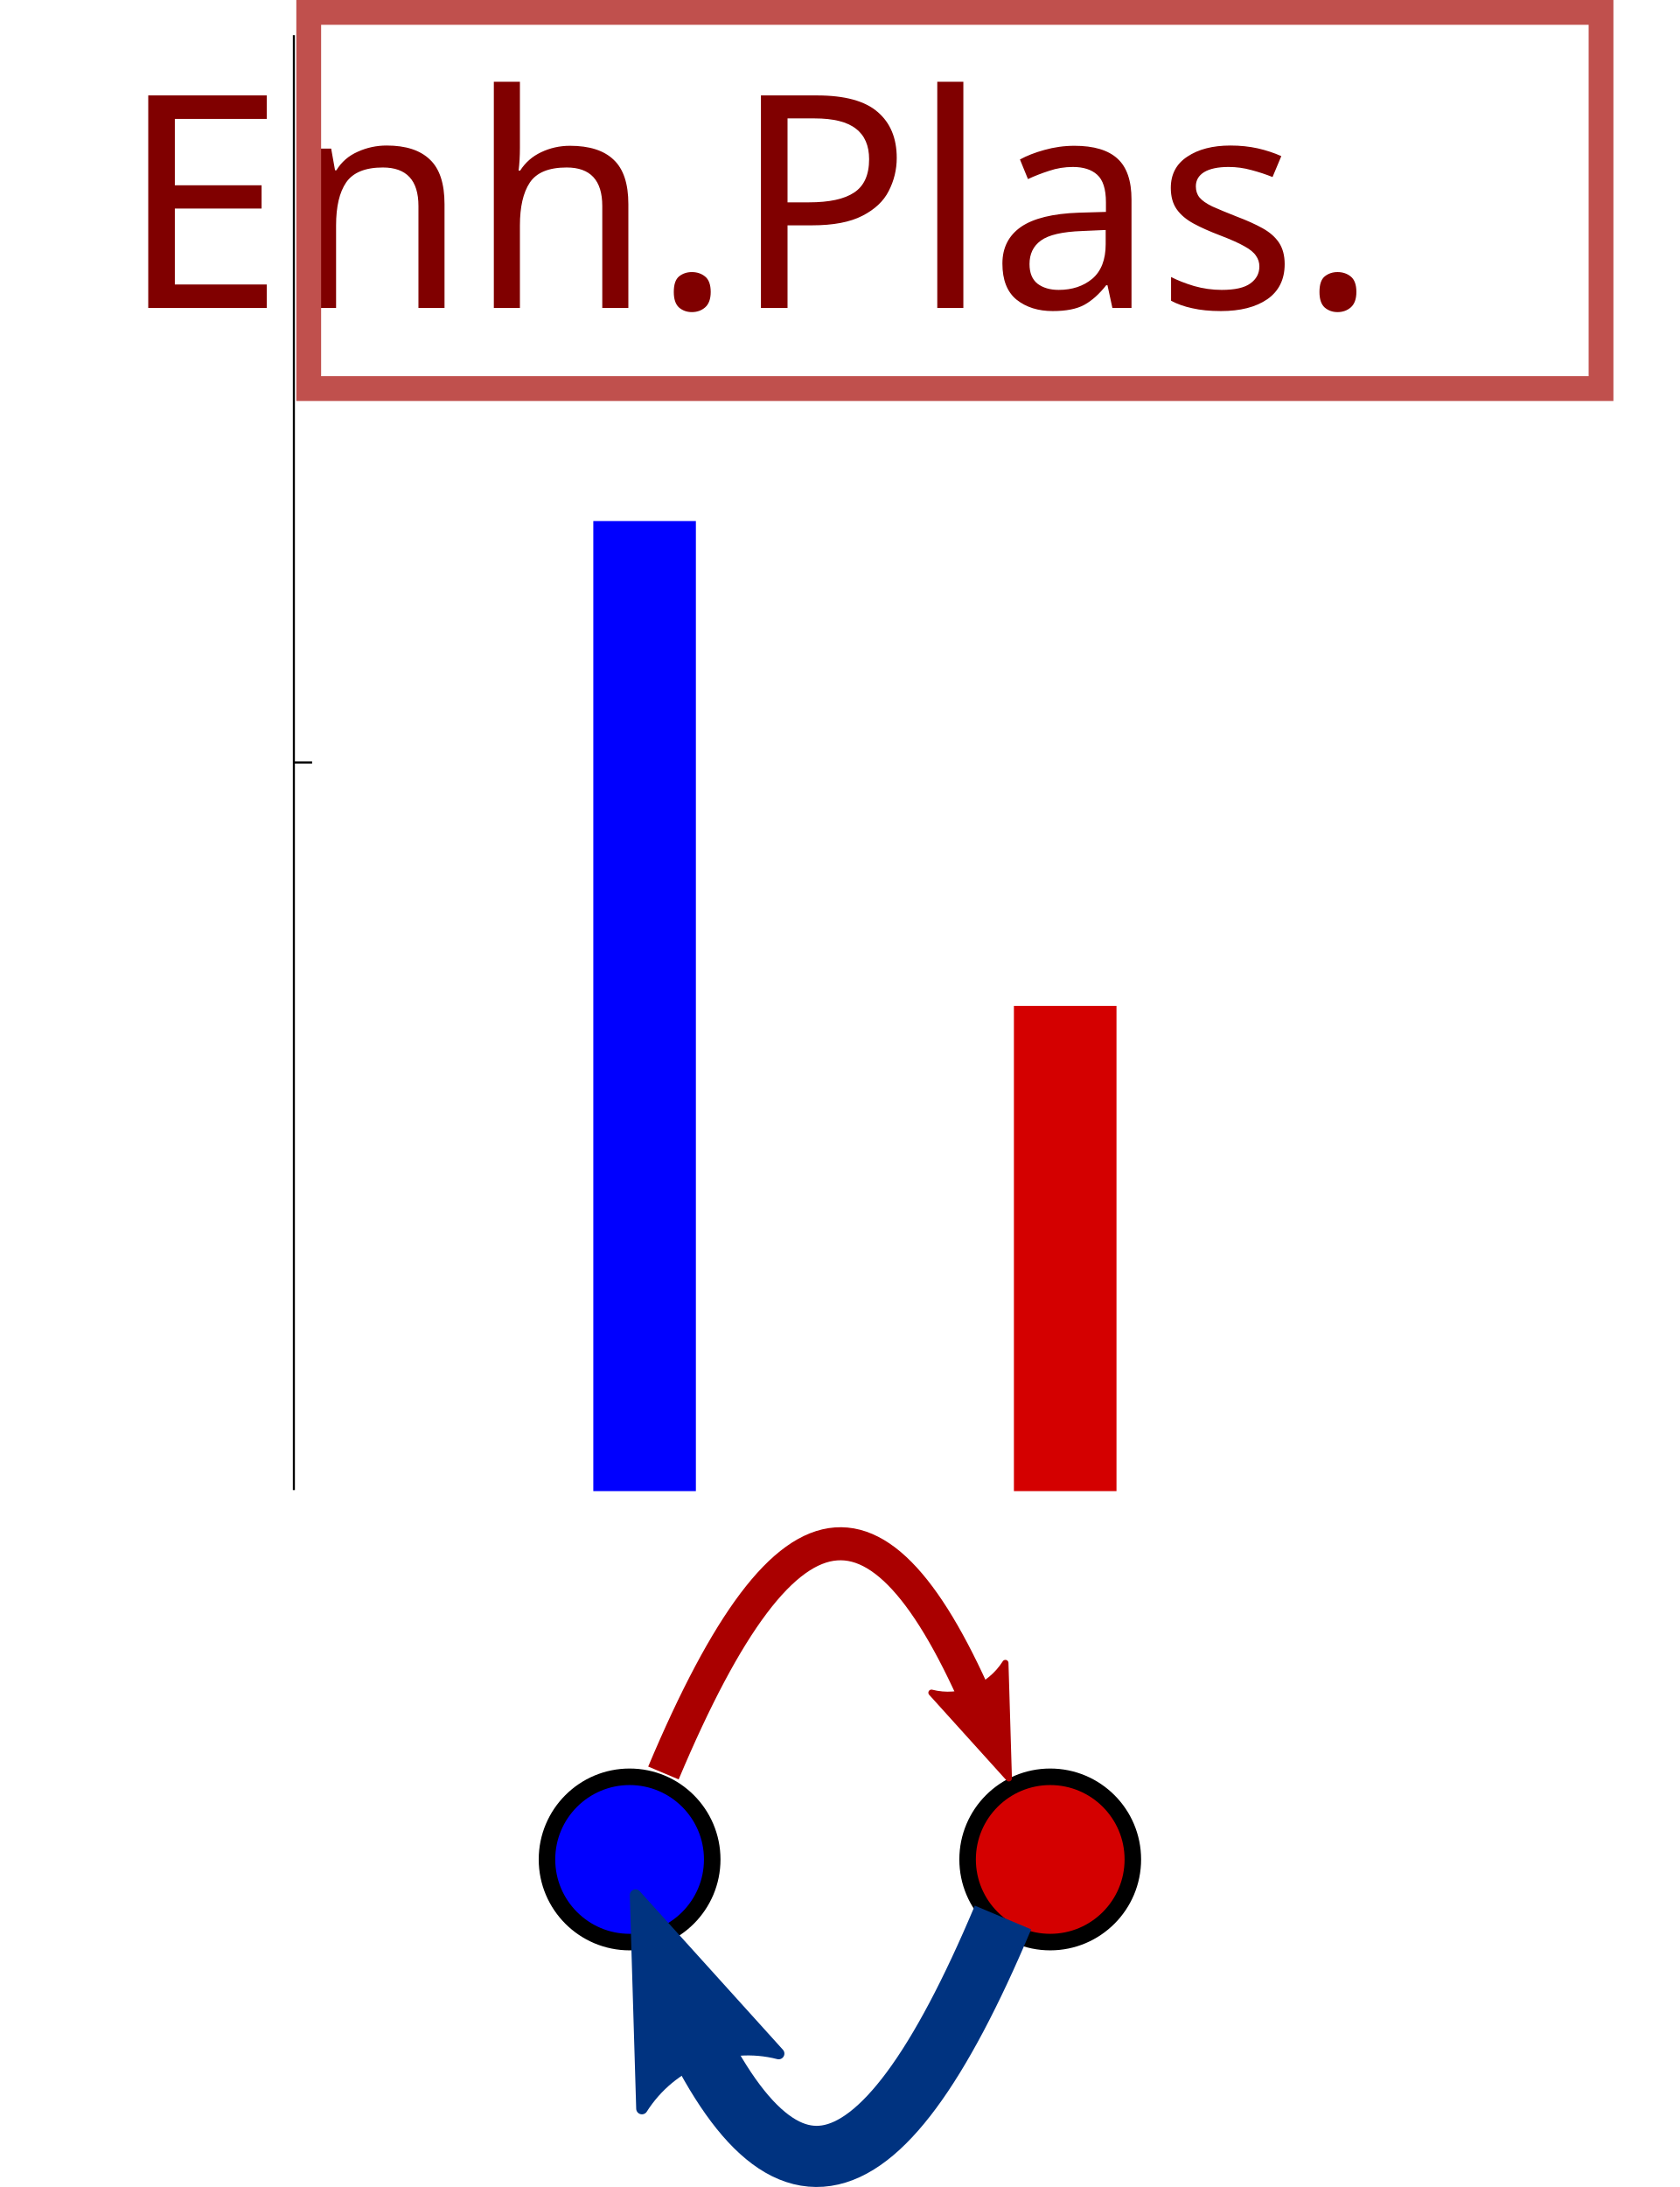
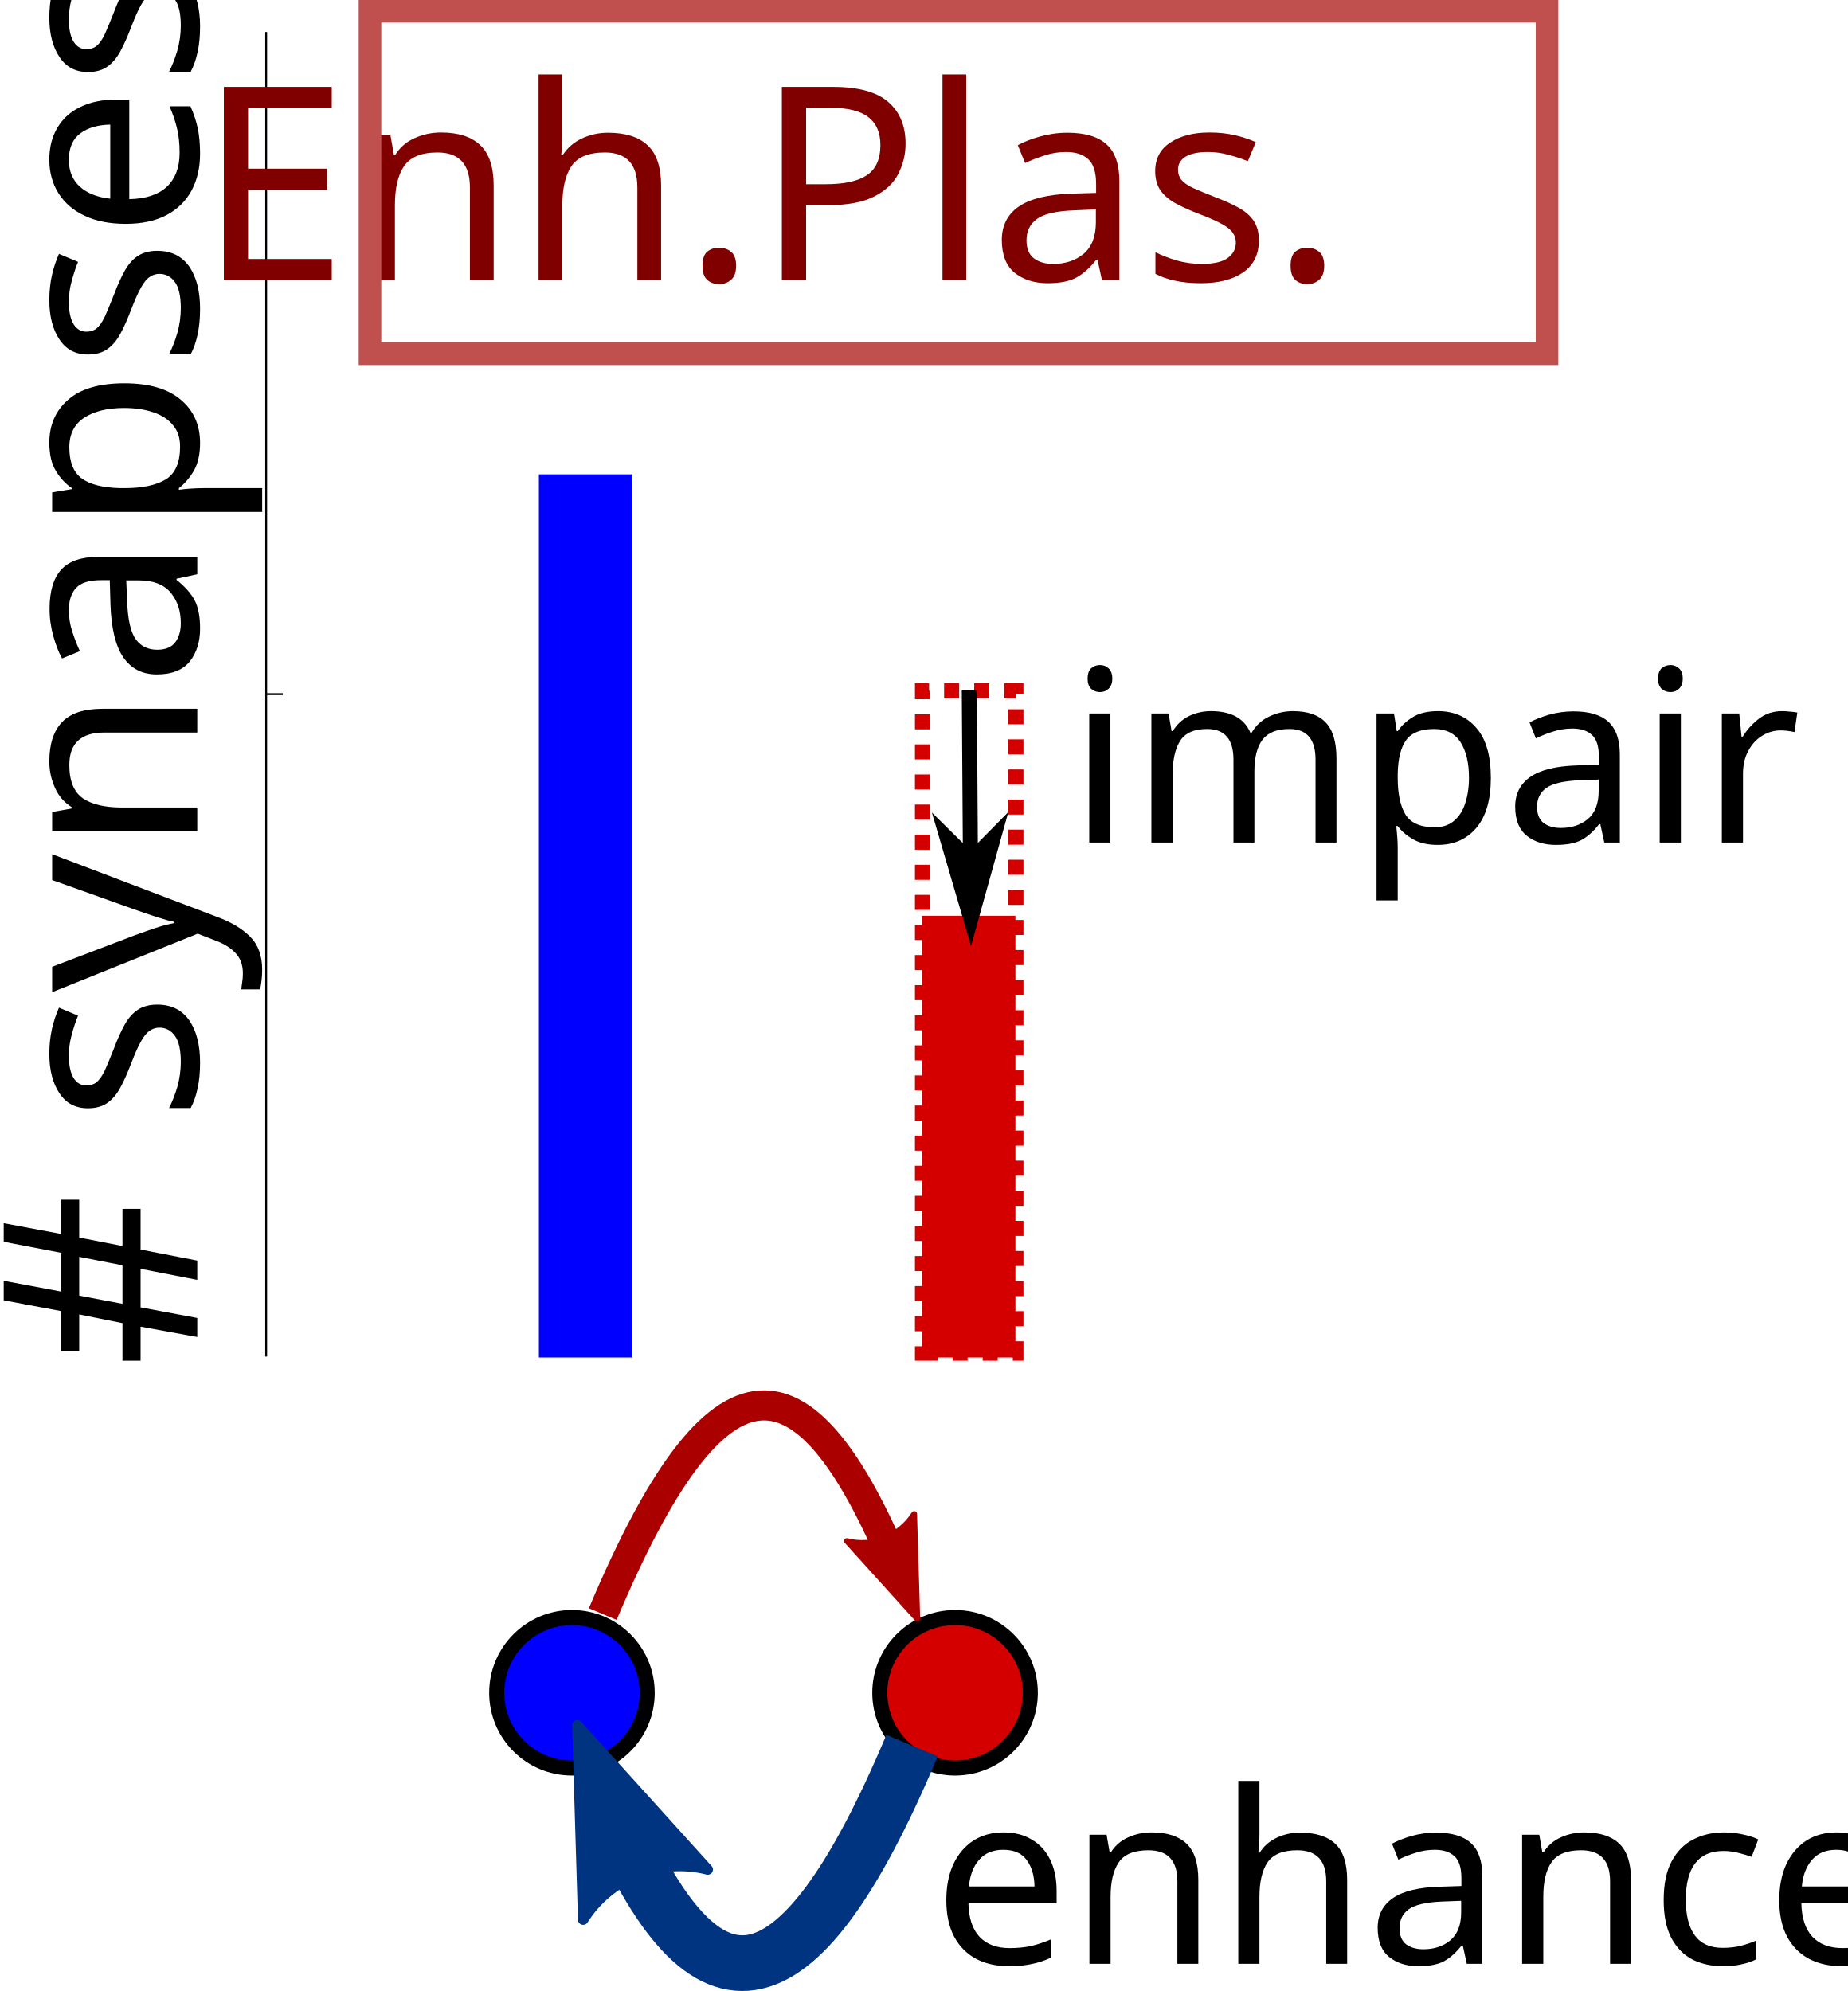
- <svg xmlns="http://www.w3.org/2000/svg" width="101.659" height="132.313" id="svg2" version="1.1">
+ <svg xmlns="http://www.w3.org/2000/svg" width="122.766" height="132.313" id="svg2" version="1.1">
  <defs id="defs4">
+     <marker orient="auto" refY="0" refX="0" id="Arrow1Mend" style="overflow:visible">
+       <path id="path4020" d="M 0,0 5,-5 -12.5,0 5,5 0,0 z" style="fill-rule:evenodd;stroke:#000000;stroke-width:1pt" transform="matrix(-0.4,0,0,-0.4,-4,0)" />
+     </marker>
+     <marker orient="auto" refY="0" refX="0" id="Arrow1Lend" style="overflow:visible">
+       <path id="path4014" d="M 0,0 5,-5 -12.5,0 5,5 0,0 z" style="fill-rule:evenodd;stroke:#000000;stroke-width:1pt" transform="matrix(-0.8,0,0,-0.8,-10,0)" />
+     </marker>
    <marker orient="auto" refY="0" refX="0" id="Arrow2Send" style="overflow:visible">
      <path id="path4544" style="font-size:12px;fill-rule:evenodd;stroke-width:0.625;stroke-linejoin:round" d="M 8.719,4.034 -2.207,0.016 8.719,-4.002 c -1.745,2.372 -1.735,5.617 -6e-7,8.035 z" transform="matrix(-0.3,0,0,-0.3,0.69,0)" />
    </marker>
    <marker orient="auto" refY="0" refX="0" id="Arrow2Sstart" style="overflow:visible">
      <path id="path4541" style="font-size:12px;fill-rule:evenodd;stroke-width:0.625;stroke-linejoin:round" d="M 8.719,4.034 -2.207,0.016 8.719,-4.002 c -1.745,2.372 -1.735,5.617 -6e-7,8.035 z" transform="matrix(0.3,0,0,0.3,-0.69,0)" />
    </marker>
    <marker orient="auto" refY="0" refX="0" id="Arrow2Send-4" style="overflow:visible">
      <path id="path4544-5" style="font-size:12px;fill-rule:evenodd;stroke-width:0.625;stroke-linejoin:round" d="M 8.719,4.034 -2.207,0.016 8.719,-4.002 c -1.745,2.372 -1.735,5.617 -6e-7,8.035 z" transform="matrix(-0.3,0,0,-0.3,0.69,0)" />
    </marker>
    <marker orient="auto" refY="0" refX="0" id="Arrow2Send-3" style="overflow:visible">
      <path id="path4544-52" style="font-size:12px;fill-rule:evenodd;stroke-width:0.625;stroke-linejoin:round" d="M 8.719,4.034 -2.207,0.016 8.719,-4.002 c -1.745,2.372 -1.735,5.617 -6e-7,8.035 z" transform="matrix(-0.3,0,0,-0.3,0.69,0)" />
    </marker>
    <marker orient="auto" refY="0" refX="0" id="Arrow2Send-9" style="overflow:visible">
      <path id="path4544-4" style="font-size:12px;fill-rule:evenodd;stroke-width:0.625;stroke-linejoin:round" d="M 8.719,4.034 -2.207,0.016 8.719,-4.002 c -1.745,2.372 -1.735,5.617 -6e-7,8.035 z" transform="matrix(-0.3,0,0,-0.3,0.69,0)" />
    </marker>
    <marker orient="auto" refY="0" refX="0" id="Arrow2Send-0" style="overflow:visible">
      <path id="path4544-59" style="font-size:12px;fill-rule:evenodd;stroke-width:0.625;stroke-linejoin:round" d="M 8.719,4.034 -2.207,0.016 8.719,-4.002 c -1.745,2.372 -1.735,5.617 -6e-7,8.035 z" transform="matrix(-0.3,0,0,-0.3,0.69,0)" />
    </marker>
    <marker orient="auto" refY="0" refX="0" id="Arrow2Send-6" style="overflow:visible">
      <path id="path4544-594" style="font-size:12px;fill-rule:evenodd;stroke-width:0.625;stroke-linejoin:round" d="M 8.719,4.034 -2.207,0.016 8.719,-4.002 c -1.745,2.372 -1.735,5.617 -6e-7,8.035 z" transform="matrix(-0.3,0,0,-0.3,0.69,0)" />
    </marker>
    <marker orient="auto" refY="0" refX="0" id="Arrow2Send-43" style="overflow:visible">
      <path id="path4544-54" style="font-size:12px;fill-rule:evenodd;stroke-width:0.625;stroke-linejoin:round" d="M 8.719,4.034 -2.207,0.016 8.719,-4.002 c -1.745,2.372 -1.735,5.617 -6e-7,8.035 z" transform="matrix(-0.3,0,0,-0.3,0.69,0)" />
    </marker>
    <marker orient="auto" refY="0" refX="0" id="Arrow2Send-41" style="overflow:visible">
      <path id="path4544-6" style="font-size:12px;fill-rule:evenodd;stroke-width:0.625;stroke-linejoin:round" d="M 8.719,4.034 -2.207,0.016 8.719,-4.002 c -1.745,2.372 -1.735,5.617 -6e-7,8.035 z" transform="matrix(-0.3,0,0,-0.3,0.69,0)" />
    </marker>
    <marker orient="auto" refY="0" refX="0" id="Arrow2Send-1" style="overflow:visible">
      <path id="path4544-58" style="font-size:12px;fill-rule:evenodd;stroke-width:0.625;stroke-linejoin:round" d="M 8.719,4.034 -2.207,0.016 8.719,-4.002 c -1.745,2.372 -1.735,5.617 -6e-7,8.035 z" transform="matrix(-0.3,0,0,-0.3,0.69,0)" />
    </marker>
    <marker orient="auto" refY="0" refX="0" id="Arrow2Send-01" style="overflow:visible">
      <path id="path4544-40" style="font-size:12px;fill-rule:evenodd;stroke-width:0.625;stroke-linejoin:round" d="M 8.719,4.034 -2.207,0.016 8.719,-4.002 c -1.745,2.372 -1.735,5.617 -6e-7,8.035 z" transform="matrix(-0.3,0,0,-0.3,0.69,0)" />
    </marker>
    <marker orient="auto" refY="0" refX="0" id="Arrow2Send-91" style="overflow:visible">
      <path id="path4544-7" style="font-size:12px;fill-rule:evenodd;stroke-width:0.625;stroke-linejoin:round" d="M 8.719,4.034 -2.207,0.016 8.719,-4.002 c -1.745,2.372 -1.735,5.617 -6e-7,8.035 z" transform="matrix(-0.3,0,0,-0.3,0.69,0)" />
    </marker>
    <marker orient="auto" refY="0" refX="0" id="Arrow2Send-96" style="overflow:visible">
      <path id="path4544-8" style="font-size:12px;fill-rule:evenodd;stroke-width:0.625;stroke-linejoin:round" d="M 8.719,4.034 -2.207,0.016 8.719,-4.002 c -1.745,2.372 -1.735,5.617 -6e-7,8.035 z" transform="matrix(-0.3,0,0,-0.3,0.69,0)" />
    </marker>
    <marker orient="auto" refY="0" refX="0" id="Arrow2Send-30" style="overflow:visible">
      <path id="path4544-2" style="font-size:12px;fill-rule:evenodd;stroke-width:0.625;stroke-linejoin:round" d="M 8.719,4.034 -2.207,0.016 8.719,-4.002 c -1.745,2.372 -1.735,5.617 -6e-7,8.035 z" transform="matrix(-0.3,0,0,-0.3,0.69,0)" />
    </marker>
    <marker orient="auto" refY="0" refX="0" id="Arrow2Send-92" style="overflow:visible">
      <path id="path4544-24" style="font-size:12px;fill-rule:evenodd;stroke-width:0.625;stroke-linejoin:round" d="M 8.719,4.034 -2.207,0.016 8.719,-4.002 c -1.745,2.372 -1.735,5.617 -6e-7,8.035 z" transform="matrix(-0.3,0,0,-0.3,0.69,0)" />
    </marker>
    <marker orient="auto" refY="0" refX="0" id="Arrow2Send-8" style="overflow:visible">
      <path id="path4544-72" style="font-size:12px;fill-rule:evenodd;stroke-width:0.625;stroke-linejoin:round" d="M 8.719,4.034 -2.207,0.016 8.719,-4.002 c -1.745,2.372 -1.735,5.617 -6e-7,8.035 z" transform="matrix(-0.3,0,0,-0.3,0.69,0)" />
    </marker>
    <marker orient="auto" refY="0" refX="0" id="Arrow2Send-34" style="overflow:visible">
      <path id="path4544-3" style="font-size:12px;fill-rule:evenodd;stroke-width:0.625;stroke-linejoin:round" d="M 8.719,4.034 -2.207,0.016 8.719,-4.002 c -1.745,2.372 -1.735,5.617 -6e-7,8.035 z" transform="matrix(-0.3,0,0,-0.3,0.69,0)" />
    </marker>
    <marker orient="auto" refY="0" refX="0" id="Arrow2Send-32" style="overflow:visible">
      <path id="path4544-76" style="font-size:12px;fill-rule:evenodd;stroke-width:0.625;stroke-linejoin:round" d="M 8.719,4.034 -2.207,0.016 8.719,-4.002 c -1.745,2.372 -1.735,5.617 -6e-7,8.035 z" transform="matrix(-0.3,0,0,-0.3,0.69,0)" />
    </marker>
    <marker orient="auto" refY="0" refX="0" id="Arrow2Send-36" style="overflow:visible">
      <path id="path4544-9" style="font-size:12px;fill-rule:evenodd;stroke-width:0.625;stroke-linejoin:round" d="M 8.719,4.034 -2.207,0.016 8.719,-4.002 c -1.745,2.372 -1.735,5.617 -6e-7,8.035 z" transform="matrix(-0.3,0,0,-0.3,0.69,0)" />
    </marker>
    <marker orient="auto" refY="0" refX="0" id="Arrow2Send-33" style="overflow:visible">
      <path id="path4544-0" style="font-size:12px;fill-rule:evenodd;stroke-width:0.625;stroke-linejoin:round" d="M 8.719,4.034 -2.207,0.016 8.719,-4.002 c -1.745,2.372 -1.735,5.617 -6e-7,8.035 z" transform="matrix(-0.3,0,0,-0.3,0.69,0)" />
    </marker>
    <marker orient="auto" refY="0" refX="0" id="Arrow2Sendu" style="overflow:visible">
      <path id="path3966" style="font-size:12px;fill:#800000;fill-rule:evenodd;stroke:#800000;stroke-width:0.625;stroke-linejoin:round" d="M 8.719,4.034 -2.207,0.016 8.719,-4.002 c -1.745,2.372 -1.735,5.617 -6e-7,8.035 z" transform="matrix(-0.3,0,0,-0.3,0.69,0)" />
    </marker>
    <marker orient="auto" refY="0" refX="0" id="Arrow2SenduU" style="overflow:visible">
      <path id="path4080" style="font-size:12px;fill:#0000aa;fill-rule:evenodd;stroke:#0000aa;stroke-width:0.625;stroke-linejoin:round" d="M 8.719,4.034 -2.207,0.016 8.719,-4.002 c -1.745,2.372 -1.735,5.617 -6e-7,8.035 z" transform="matrix(-0.3,0,0,-0.3,0.69,0)" />
    </marker>
    <marker orient="auto" refY="0" refX="0" id="Arrow2SenduU0" style="overflow:visible">
      <path id="path4195" style="font-size:12px;fill:#003380;fill-rule:evenodd;stroke:#003380;stroke-width:0.625;stroke-linejoin:round" d="M 8.719,4.034 -2.207,0.016 8.719,-4.002 c -1.745,2.372 -1.735,5.617 -6e-7,8.035 z" transform="matrix(-0.3,0,0,-0.3,0.69,0)" />
    </marker>
    <marker orient="auto" refY="0" refX="0" id="Arrow2SenduM" style="overflow:visible">
      <path id="path4314" style="font-size:12px;fill:#aa0000;fill-rule:evenodd;stroke:#aa0000;stroke-width:0.625;stroke-linejoin:round" d="M 8.719,4.034 -2.207,0.016 8.719,-4.002 c -1.745,2.372 -1.735,5.617 -6e-7,8.035 z" transform="matrix(-0.3,0,0,-0.3,0.69,0)" />
    </marker>
    <marker orient="auto" refY="0" refX="0" id="Arrow2Send-33Jk" style="overflow:visible">
      <path id="path5285" style="font-size:12px;fill:#008000;fill-rule:evenodd;stroke:#008000;stroke-width:0.625;stroke-linejoin:round" d="M 8.719,4.034 -2.207,0.016 8.719,-4.002 c -1.745,2.372 -1.735,5.617 -6e-7,8.035 z" transform="matrix(-0.3,0,0,-0.3,0.69,0)" />
    </marker>
    <marker orient="auto" refY="0" refX="0" id="Arrow2Send-33V0" style="overflow:visible">
      <path id="path5294" style="font-size:12px;fill:#008000;fill-rule:evenodd;stroke:#008000;stroke-width:0.625;stroke-linejoin:round" d="M 8.719,4.034 -2.207,0.016 8.719,-4.002 c -1.745,2.372 -1.735,5.617 -6e-7,8.035 z" transform="matrix(-0.3,0,0,-0.3,0.69,0)" />
    </marker>
    <marker orient="auto" refY="0" refX="0" id="Arrow2Send-33d2" style="overflow:visible">
      <path id="path5288" style="font-size:12px;fill:#008000;fill-rule:evenodd;stroke:#008000;stroke-width:0.625;stroke-linejoin:round" d="M 8.719,4.034 -2.207,0.016 8.719,-4.002 c -1.745,2.372 -1.735,5.617 -6e-7,8.035 z" transform="matrix(-0.3,0,0,-0.3,0.69,0)" />
    </marker>
    <marker orient="auto" refY="0" refX="0" id="Arrow2Send-337r" style="overflow:visible">
      <path id="path5291" style="font-size:12px;fill:#008000;fill-rule:evenodd;stroke:#008000;stroke-width:0.625;stroke-linejoin:round" d="M 8.719,4.034 -2.207,0.016 8.719,-4.002 c -1.745,2.372 -1.735,5.617 -6e-7,8.035 z" transform="matrix(-0.3,0,0,-0.3,0.69,0)" />
    </marker>
  </defs>
-   <g id="layer1" transform="translate(-191.5128,-328.4377)">
+   <g id="layer1" transform="translate(-191.6127,-328.4377)">
    <path id="path130" style="fill:none;stroke:#000000;stroke-width:0.125;stroke-linecap:butt;stroke-linejoin:round;stroke-miterlimit:10;stroke-opacity:1;stroke-dasharray:none" d="m 209.297,374.567 1.104,0" />
    <path id="path156" style="fill:none;stroke:#000000;stroke-width:0.125;stroke-linecap:butt;stroke-linejoin:round;stroke-miterlimit:10;stroke-opacity:1;stroke-dasharray:none" d="m 209.297,418.588 0,-88.021" />
    <path transform="matrix(-1,0,0,1,440.0695,93.57143)" style="fill:#d40000;stroke:#000000;stroke-width:1;stroke-linecap:round;stroke-linejoin:round;stroke-miterlimit:4;stroke-dasharray:none;stroke-dashoffset:0" id="path2994-3-2-9" d="m 190,347.362 c 0,2.761 -2.239,5 -5,5 -2.761,0 -5,-2.239 -5,-5 0,-2.761 2.239,-5 5,-5 2.761,0 5,2.239 5,5 z" />
    <path transform="matrix(-1,0,0,1,414.6149,93.57143)" style="fill:#0000ff;stroke:#000000;stroke-width:1;stroke-linecap:round;stroke-linejoin:round;stroke-miterlimit:4;stroke-dasharray:none;stroke-dashoffset:0" id="path2994-5" d="m 190,347.362 c 0,2.761 -2.239,5 -5,5 -2.761,0 -5,-2.239 -5,-5 0,-2.761 2.239,-5 5,-5 2.761,0 5,2.239 5,5 z" />
    <path style="fill:none;stroke:#003380;stroke-width:3.7;stroke-linecap:butt;stroke-linejoin:miter;stroke-miterlimit:4;stroke-opacity:1;stroke-dasharray:none;stroke-dashoffset:0;marker-end:url(#Arrow2SenduU0)" d="m 252.212,444.446 c -7.696,18.279 -14.013,19.051 -20.356,3.28" id="path5894-5-1-9" />
    <path style="fill:none;stroke:#aa0000;stroke-width:2;stroke-linecap:butt;stroke-linejoin:miter;stroke-miterlimit:4;stroke-opacity:1;stroke-dasharray:none;marker-end:url(#Arrow2SenduM)" d="m 231.662,435.703 c 7.696,-18.279 13.542,-17.952 19.885,-2.18" id="path5894-5-8" />
    <text xml:space="preserve" style="font-size:16px;font-style:normal;font-weight:normal;line-height:125%;letter-spacing:0px;word-spacing:0px;fill:#000000;fill-opacity:1;stroke:none;font-family:Sans" x="182.416" y="386.919" id="text3119">
      <tspan id="tspan3121" x="182.416" y="386.919" />
    </text>
    <path d="m 227.418,418.65 6.208,0 0,-58.688 -6.208,0 0,58.688 z" style="fill:#0000ff;fill-opacity:1;fill-rule:evenodd;stroke:none" id="path174" />
    <path d="m 252.872,418.65 6.208,0 0,-29.354 -6.208,0 0,29.354 z" style="fill:#d40000;fill-opacity:1;fill-rule:evenodd;stroke:none" id="path178" />
-     <text xml:space="preserve" style="font-size:20px;font-style:normal;font-weight:normal;text-align:center;line-height:125%;letter-spacing:0px;word-spacing:0px;text-anchor:middle;fill:#000000;fill-opacity:1;stroke:none;font-family:Sans" x="249.814" y="347.07" id="text2993-8">
-       <tspan x="249.814" y="347.07" id="tspan2997-4" style="font-size:18px;font-weight:normal;fill:#800000;stroke:none;-inkscape-font-specification:Sans">Enh.Plas.</tspan>
+     <text xml:space="preserve" style="font-size:20px;font-style:normal;font-weight:normal;text-align:center;line-height:125%;letter-spacing:0px;word-spacing:0px;text-anchor:middle;fill:#000000;fill-opacity:1;stroke:none;font-family:Sans" x="255.814" y="347.07" id="text2993-8">
+       <tspan x="255.814" y="347.07" id="tspan2997-4" style="font-size:18px;font-weight:normal;fill:#800000;stroke:none;-inkscape-font-specification:Sans">Enh.Plas.</tspan>
    </text>
-     <rect style="fill:none;stroke:#c0504d;stroke-width:1.5;stroke-miterlimit:4;stroke-opacity:1;stroke-dasharray:none" id="rect3057" width="78.207" height="22.759" x="210.196" y="329.188" />
+     <rect style="fill:none;stroke:#c0504d;stroke-width:1.5;stroke-miterlimit:4;stroke-opacity:1;stroke-dasharray:none" id="rect3057" width="78.207" height="22.759" x="216.196" y="329.188" />
+     <text xml:space="preserve" style="font-size:40px;font-style:normal;font-weight:normal;line-height:125%;letter-spacing:0px;word-spacing:0px;fill:#000000;fill-opacity:1;stroke:none;font-family:Sans" x="-419.322" y="204.717" id="text3123" transform="matrix(0,-1,1,0,0,0)">
+       <tspan id="tspan3125" x="-419.322" y="204.717" style="font-size:18px"># synapses</tspan>
+     </text>
+     <path d="m 252.905,418.364 6.208,0 0,-44.021 -6.208,0 0,44.021 z" style="fill:none;stroke:#d40000;stroke-width:1;stroke-miterlimit:4;stroke-dasharray:1, 1;stroke-dashoffset:0" id="path170" />
+     <path style="fill:none;stroke:#000000;stroke-width:1px;stroke-linecap:butt;stroke-linejoin:miter;stroke-opacity:1;marker-end:url(#Arrow1Mend)" d="m 64.504,45.874 0.1,15.024" id="path4005" transform="translate(191.5128,328.4377)" />
+     <text xml:space="preserve" style="font-size:40px;font-style:normal;font-weight:normal;line-height:125%;letter-spacing:0px;word-spacing:0px;fill:#000000;fill-opacity:1;stroke:none;font-family:Sans" x="71.114" y="55.99" id="text4749" transform="translate(191.5128,328.4377)">
+       <tspan id="tspan4751" x="71.114" y="55.99" style="font-size:16px">impair</tspan>
+     </text>
+     <text xml:space="preserve" style="font-size:16px;font-style:normal;font-weight:normal;line-height:125%;letter-spacing:0px;word-spacing:0px;fill:#000000;fill-opacity:1;stroke:none;font-family:Sans" x="62.1" y="130.51" id="text4753" transform="translate(191.5128,328.4377)">
+       <tspan id="tspan4755" x="62.1" y="130.51">enhance</tspan>
+     </text>
  </g>
</svg>
